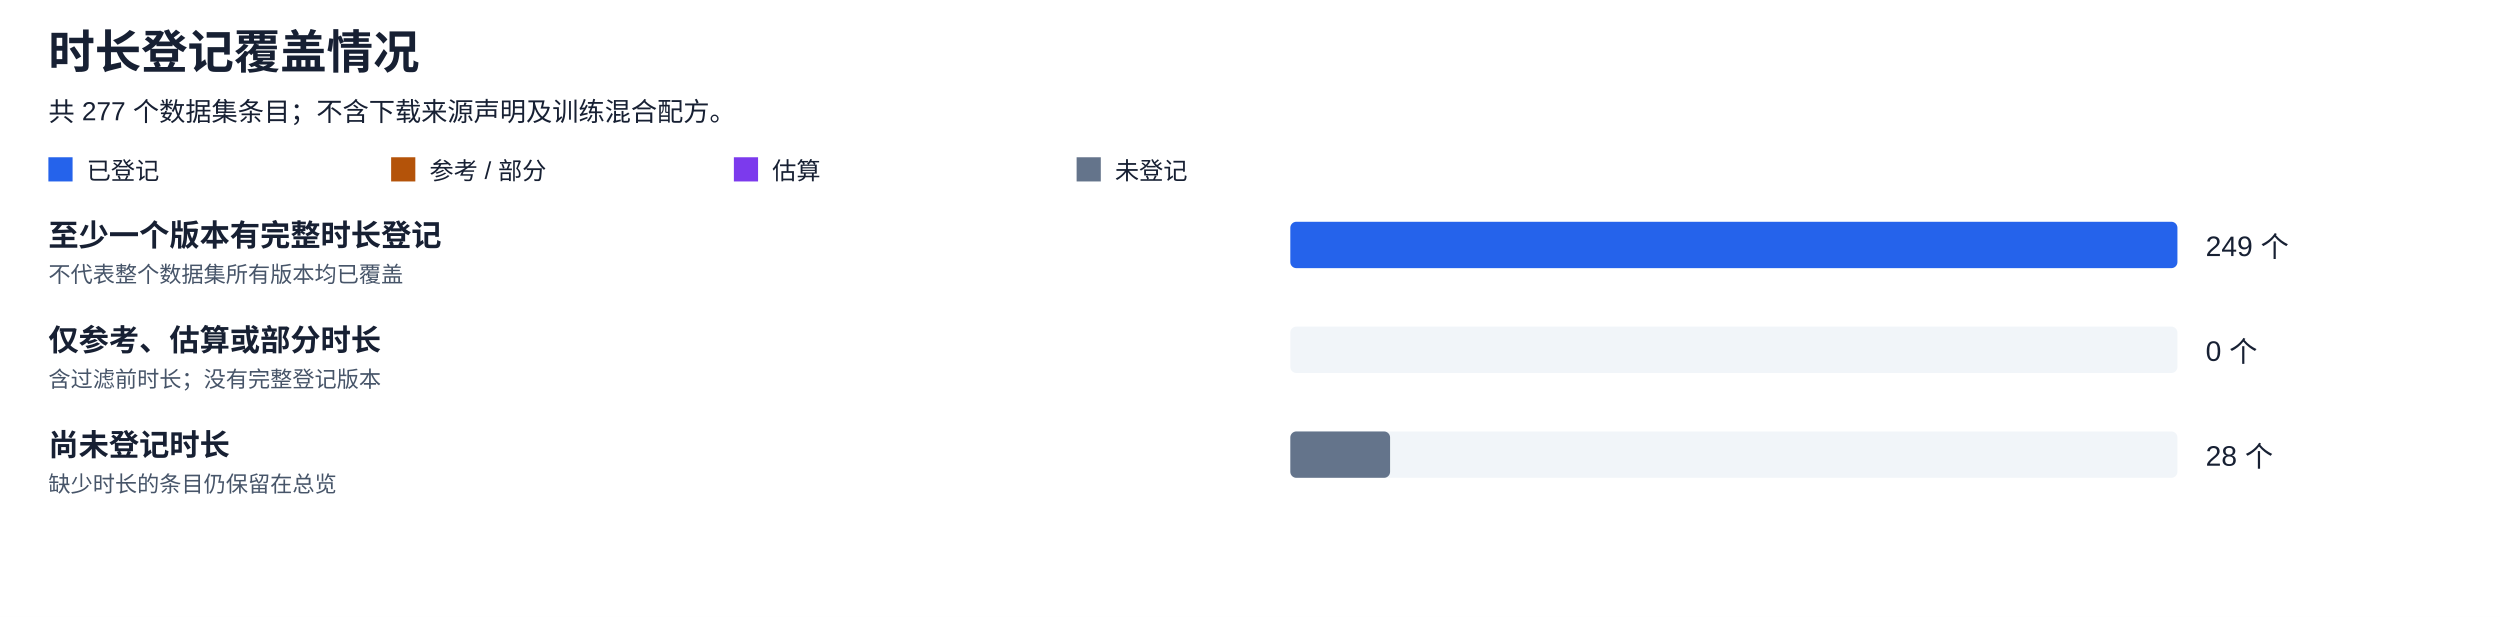
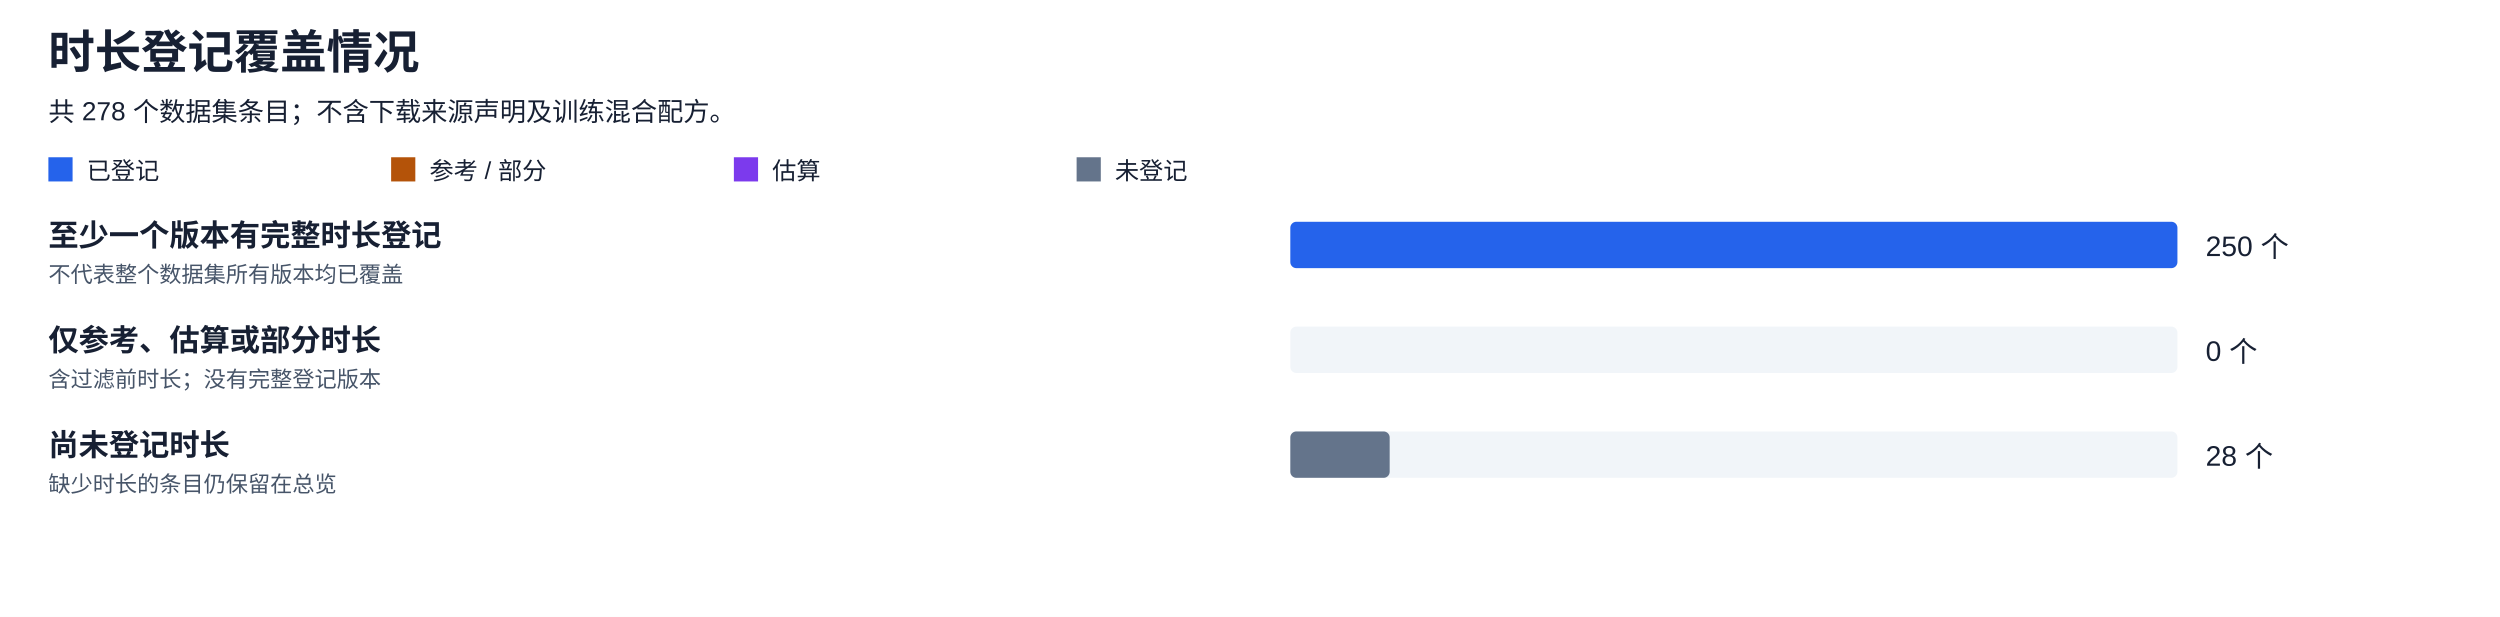
<svg xmlns="http://www.w3.org/2000/svg" width="1240" height="306" viewBox="0 0 1240 306" role="img" aria-labelledby="title desc">
  <rect width="100%" height="100%" fill="white" />
  <g font-family="Arial, Noto Sans CJK SC, Microsoft YaHei, sans-serif" fill="#172033">
    <text x="24" y="34" font-size="23" font-weight="700">时长登记覆盖情况</text>
-     <text x="24" y="60" font-size="13">共 277 个数据集条目；不含下载来源声明及训练混合配方。</text>
+     <text x="24" y="60" font-size="13">共 278 个数据集条目；不含下载来源声明及训练混合配方。</text>
    <rect x="24" y="78" width="12" height="12" fill="#2563eb" />
    <text x="43" y="89" font-size="12">已登记</text>
    <rect x="194" y="78" width="12" height="12" fill="#b45309" />
    <text x="213" y="89" font-size="12">参考 / 部分</text>
    <rect x="364" y="78" width="12" height="12" fill="#7c3aed" />
    <text x="383" y="89" font-size="12">估算</text>
    <rect x="534" y="78" width="12" height="12" fill="#64748b" />
    <text x="553" y="89" font-size="12">未登记</text>
    <text x="24" y="122" font-size="15" font-weight="600">至少一个版本有完整时长登记</text>
    <text x="24" y="140" font-size="11" fill="#475569">不代表整个数据集所有版本均已覆盖</text>
    <rect x="640" y="110" width="440" height="23" rx="3" fill="#f1f5f9" />
    <rect x="640" y="110" width="440.00" height="23" rx="3" fill="#2563eb" />
-     <text x="1094" y="127" font-size="14">249 个</text>
+     <text x="1094" y="127" font-size="14">250 个</text>
    <text x="24" y="174" font-size="15" font-weight="600">仅参考、估算或部分时长</text>
    <text x="24" y="192" font-size="11" fill="#475569">含过滤前时长；没有完整登记版本</text>
    <rect x="640" y="162" width="440" height="23" rx="3" fill="#f1f5f9" />
    <rect x="640" y="162" width="0.00" height="23" rx="3" fill="#b45309" />
    <text x="1094" y="179" font-size="14">0 个</text>
    <text x="24" y="226" font-size="15" font-weight="600">尚未登记时长</text>
    <text x="24" y="244" font-size="11" fill="#475569">缺少时长的条目仍保留在总览</text>
    <rect x="640" y="214" width="440" height="23" rx="3" fill="#f1f5f9" />
-     <rect x="640" y="214" width="49.48" height="23" rx="3" fill="#64748b" />
+     <rect x="640" y="214" width="49.28" height="23" rx="3" fill="#64748b" />
    <text x="1094" y="231" font-size="14">28 个</text>
  </g>
</svg>
